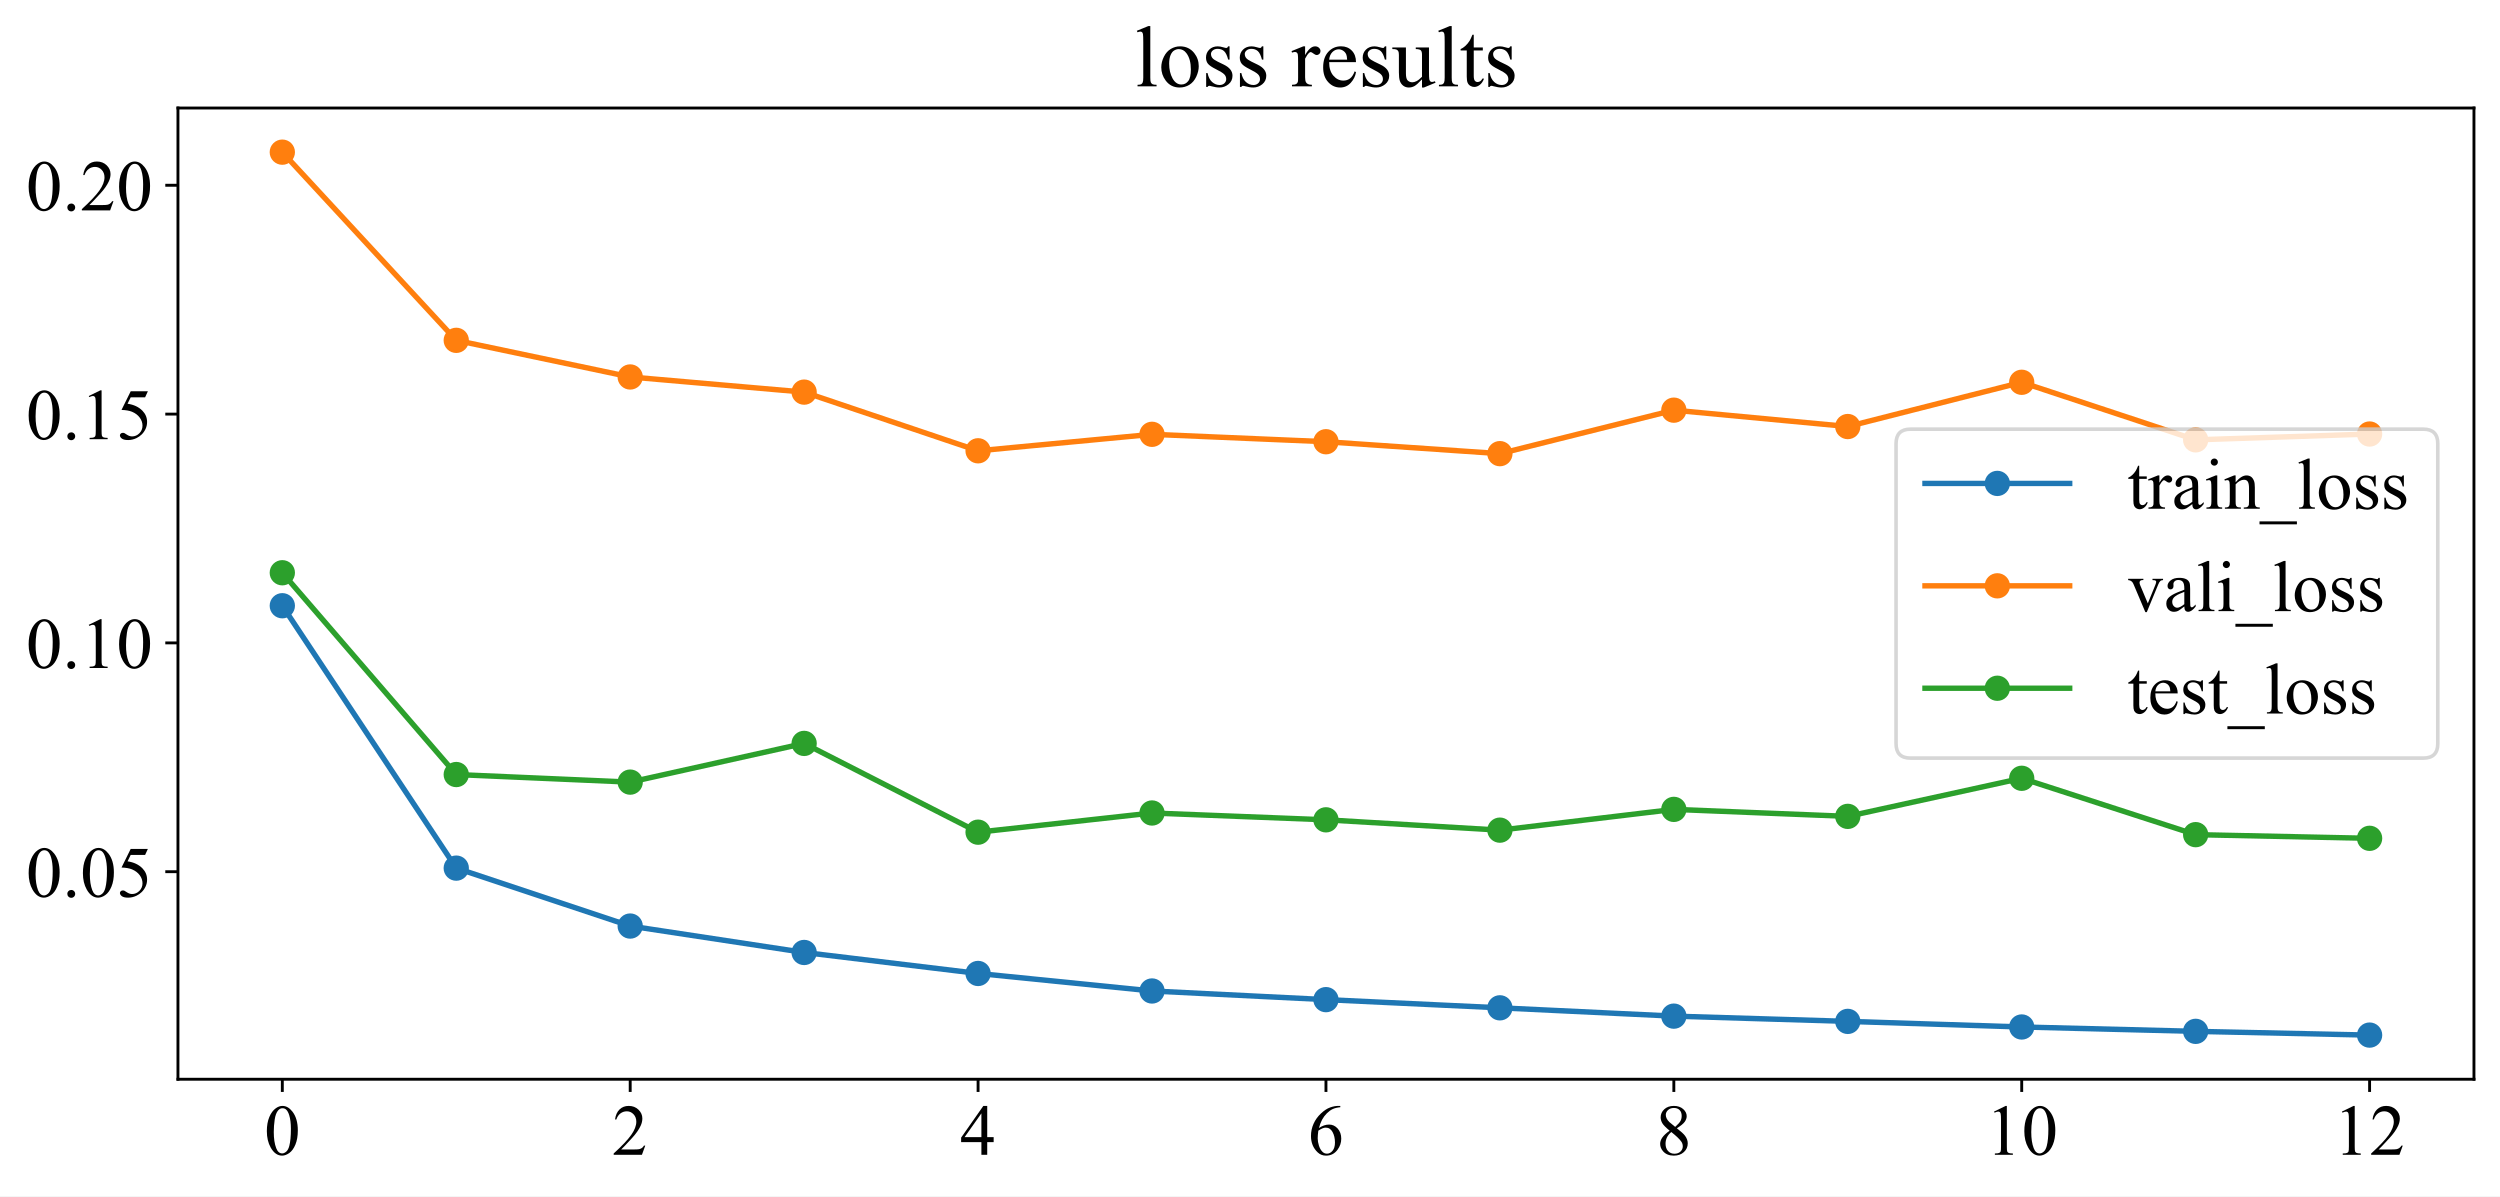
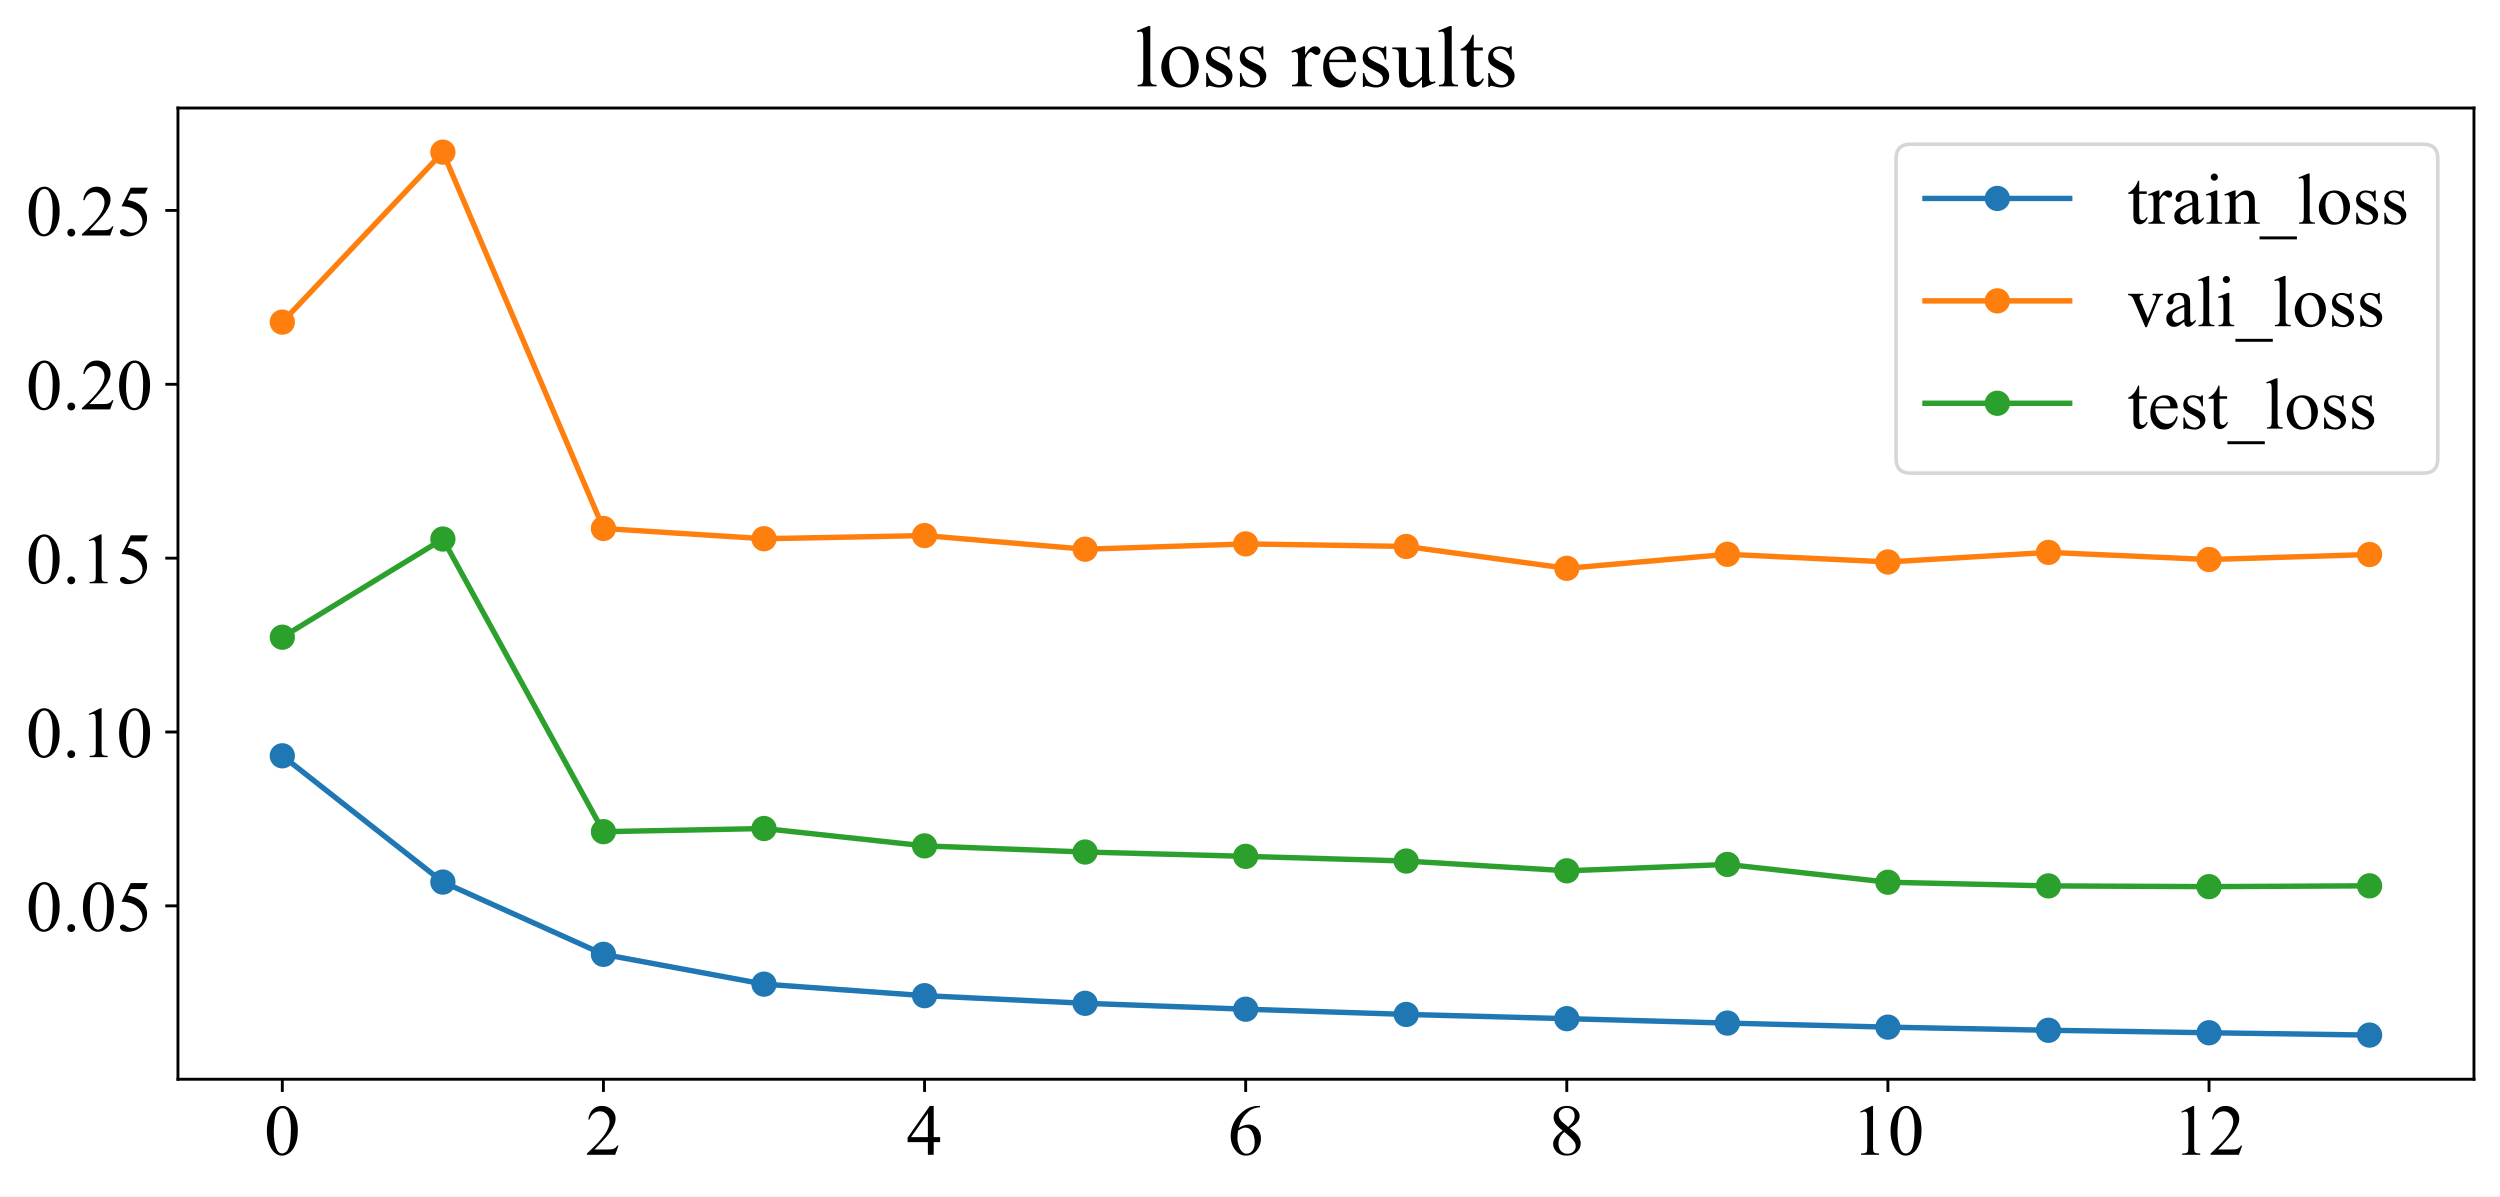
<svg xmlns="http://www.w3.org/2000/svg" xmlns:xlink="http://www.w3.org/1999/xlink" width="691.19pt" height="330.751pt" viewBox="0 0 691.19 330.751" version="1.1">
  <defs>
    <style type="text/css">*{stroke-linejoin: round; stroke-linecap: butt}</style>
  </defs>
  <g id="figure_1">
    <g id="patch_1">
      <path d="M 0 330.751  L 691.19 330.751  L 691.19 0  L 0 0  z " style="fill: #ffffff" />
    </g>
    <g id="axes_1">
      <g id="patch_2">
        <path d="M 49.2 298.385  L 683.99 298.385  L 683.99 29.865  L 49.2 29.865  z " style="fill: #ffffff" />
      </g>
      <g id="matplotlib.axis_1">
        <g id="xtick_1">
          <g id="line2d_1">
            <defs>
-               <path id="m5661890c63" d="M 0 0  L 0 3.5  " style="stroke: #000000; stroke-width: 0.8" />
+               <path id="m2f0168c749" d="M 0 0  L 0 3.5  " style="stroke: #000000; stroke-width: 0.8" />
            </defs>
            <g>
-               <use xlink:href="#m5661890c63" x="78.054" y="298.385" style="stroke: #000000; stroke-width: 0.8" />
+               <use xlink:href="#m2f0168c749" x="78.054" y="298.385" style="stroke: #000000; stroke-width: 0.8" />
            </g>
          </g>
          <g id="text_1">
            <g transform="translate(73.05409 319.2725) scale(0.2 -0.2)">
              <defs>
                <path id="TimesNewRomanPSMT-30" d="M 231 2094  Q 231 2819 450 3342  Q 669 3866 1031 4122  Q 1313 4325 1613 4325  Q 2100 4325 2488 3828  Q 2972 3213 2972 2159  Q 2972 1422 2759 906  Q 2547 391 2217 158  Q 1888 -75 1581 -75  Q 975 -75 572 641  Q 231 1244 231 2094  z M 844 2016  Q 844 1141 1059 588  Q 1238 122 1591 122  Q 1759 122 1940 273  Q 2122 425 2216 781  Q 2359 1319 2359 2297  Q 2359 3022 2209 3506  Q 2097 3866 1919 4016  Q 1791 4119 1609 4119  Q 1397 4119 1231 3928  Q 1006 3669 925 3112  Q 844 2556 844 2016  z " transform="scale(0.015625)" />
              </defs>
              <use xlink:href="#TimesNewRomanPSMT-30" />
            </g>
          </g>
        </g>
        <g id="xtick_2">
          <g id="line2d_2">
            <g>
-               <use xlink:href="#m5661890c63" x="174.234" y="298.385" style="stroke: #000000; stroke-width: 0.8" />
+               <use xlink:href="#m2f0168c749" x="166.836" y="298.385" style="stroke: #000000; stroke-width: 0.8" />
            </g>
          </g>
          <g id="text_2">
-             <g transform="translate(169.2344 319.2725) scale(0.2 -0.2)">
+             <g transform="translate(161.8359 319.2725) scale(0.2 -0.2)">
              <defs>
                <path id="TimesNewRomanPSMT-32" d="M 2934 816  L 2638 0  L 138 0  L 138 116  Q 1241 1122 1691 1759  Q 2141 2397 2141 2925  Q 2141 3328 1894 3587  Q 1647 3847 1303 3847  Q 991 3847 742 3664  Q 494 3481 375 3128  L 259 3128  Q 338 3706 661 4015  Q 984 4325 1469 4325  Q 1984 4325 2329 3994  Q 2675 3663 2675 3213  Q 2675 2891 2525 2569  Q 2294 2063 1775 1497  Q 997 647 803 472  L 1909 472  Q 2247 472 2383 497  Q 2519 522 2628 598  Q 2738 675 2819 816  L 2934 816  z " transform="scale(0.015625)" />
              </defs>
              <use xlink:href="#TimesNewRomanPSMT-32" />
            </g>
          </g>
        </g>
        <g id="xtick_3">
          <g id="line2d_3">
            <g>
-               <use xlink:href="#m5661890c63" x="270.415" y="298.385" style="stroke: #000000; stroke-width: 0.8" />
+               <use xlink:href="#m2f0168c749" x="255.618" y="298.385" style="stroke: #000000; stroke-width: 0.8" />
            </g>
          </g>
          <g id="text_3">
-             <g transform="translate(265.4147 319.2725) scale(0.2 -0.2)">
+             <g transform="translate(250.6177 319.2725) scale(0.2 -0.2)">
              <defs>
                <path id="TimesNewRomanPSMT-34" d="M 2978 1563  L 2978 1119  L 2409 1119  L 2409 0  L 1894 0  L 1894 1119  L 100 1119  L 100 1519  L 2066 4325  L 2409 4325  L 2409 1563  L 2978 1563  z M 1894 1563  L 1894 3666  L 406 1563  L 1894 1563  z " transform="scale(0.015625)" />
              </defs>
              <use xlink:href="#TimesNewRomanPSMT-34" />
            </g>
          </g>
        </g>
        <g id="xtick_4">
          <g id="line2d_4">
            <g>
-               <use xlink:href="#m5661890c63" x="366.595" y="298.385" style="stroke: #000000; stroke-width: 0.8" />
+               <use xlink:href="#m2f0168c749" x="344.4" y="298.385" style="stroke: #000000; stroke-width: 0.8" />
            </g>
          </g>
          <g id="text_4">
-             <g transform="translate(361.595 319.2725) scale(0.2 -0.2)">
+             <g transform="translate(339.3995 319.2725) scale(0.2 -0.2)">
              <defs>
                <path id="TimesNewRomanPSMT-36" d="M 2869 4325  L 2869 4209  Q 2456 4169 2195 4045  Q 1934 3922 1679 3669  Q 1425 3416 1258 3105  Q 1091 2794 978 2366  Q 1428 2675 1881 2675  Q 2316 2675 2634 2325  Q 2953 1975 2953 1425  Q 2953 894 2631 456  Q 2244 -75 1606 -75  Q 1172 -75 869 213  Q 275 772 275 1663  Q 275 2231 503 2743  Q 731 3256 1154 3653  Q 1578 4050 1965 4187  Q 2353 4325 2688 4325  L 2869 4325  z M 925 2138  Q 869 1716 869 1456  Q 869 1156 980 804  Q 1091 453 1309 247  Q 1469 100 1697 100  Q 1969 100 2183 356  Q 2397 613 2397 1088  Q 2397 1622 2184 2012  Q 1972 2403 1581 2403  Q 1463 2403 1327 2353  Q 1191 2303 925 2138  z " transform="scale(0.015625)" />
              </defs>
              <use xlink:href="#TimesNewRomanPSMT-36" />
            </g>
          </g>
        </g>
        <g id="xtick_5">
          <g id="line2d_5">
            <g>
-               <use xlink:href="#m5661890c63" x="462.775" y="298.385" style="stroke: #000000; stroke-width: 0.8" />
+               <use xlink:href="#m2f0168c749" x="433.181" y="298.385" style="stroke: #000000; stroke-width: 0.8" />
            </g>
          </g>
          <g id="text_5">
-             <g transform="translate(457.7753 319.2725) scale(0.2 -0.2)">
+             <g transform="translate(428.1814 319.2725) scale(0.2 -0.2)">
              <defs>
                <path id="TimesNewRomanPSMT-38" d="M 1228 2134  Q 725 2547 579 2797  Q 434 3047 434 3316  Q 434 3728 753 4026  Q 1072 4325 1600 4325  Q 2113 4325 2425 4047  Q 2738 3769 2738 3413  Q 2738 3175 2569 2928  Q 2400 2681 1866 2347  Q 2416 1922 2594 1678  Q 2831 1359 2831 1006  Q 2831 559 2490 242  Q 2150 -75 1597 -75  Q 994 -75 656 303  Q 388 606 388 966  Q 388 1247 577 1523  Q 766 1800 1228 2134  z M 1719 2469  Q 2094 2806 2194 3001  Q 2294 3197 2294 3444  Q 2294 3772 2109 3958  Q 1925 4144 1606 4144  Q 1288 4144 1088 3959  Q 888 3775 888 3528  Q 888 3366 970 3203  Q 1053 3041 1206 2894  L 1719 2469  z M 1375 2016  Q 1116 1797 991 1539  Q 866 1281 866 981  Q 866 578 1086 336  Q 1306 94 1647 94  Q 1984 94 2187 284  Q 2391 475 2391 747  Q 2391 972 2272 1150  Q 2050 1481 1375 2016  z " transform="scale(0.015625)" />
              </defs>
              <use xlink:href="#TimesNewRomanPSMT-38" />
            </g>
          </g>
        </g>
        <g id="xtick_6">
          <g id="line2d_6">
            <g>
-               <use xlink:href="#m5661890c63" x="558.956" y="298.385" style="stroke: #000000; stroke-width: 0.8" />
+               <use xlink:href="#m2f0168c749" x="521.963" y="298.385" style="stroke: #000000; stroke-width: 0.8" />
            </g>
          </g>
          <g id="text_6">
-             <g transform="translate(548.9556 319.2725) scale(0.2 -0.2)">
+             <g transform="translate(511.9632 319.2725) scale(0.2 -0.2)">
              <defs>
                <path id="TimesNewRomanPSMT-31" d="M 750 3822  L 1781 4325  L 1884 4325  L 1884 747  Q 1884 391 1914 303  Q 1944 216 2037 169  Q 2131 122 2419 116  L 2419 0  L 825 0  L 825 116  Q 1125 122 1212 167  Q 1300 213 1334 289  Q 1369 366 1369 747  L 1369 3034  Q 1369 3497 1338 3628  Q 1316 3728 1258 3775  Q 1200 3822 1119 3822  Q 1003 3822 797 3725  L 750 3822  z " transform="scale(0.015625)" />
              </defs>
              <use xlink:href="#TimesNewRomanPSMT-31" />
              <use xlink:href="#TimesNewRomanPSMT-30" x="50" />
            </g>
          </g>
        </g>
        <g id="xtick_7">
          <g id="line2d_7">
            <g>
-               <use xlink:href="#m5661890c63" x="655.136" y="298.385" style="stroke: #000000; stroke-width: 0.8" />
+               <use xlink:href="#m2f0168c749" x="610.745" y="298.385" style="stroke: #000000; stroke-width: 0.8" />
            </g>
          </g>
          <g id="text_7">
-             <g transform="translate(645.1359 319.2725) scale(0.2 -0.2)">
+             <g transform="translate(600.745 319.2725) scale(0.2 -0.2)">
              <use xlink:href="#TimesNewRomanPSMT-31" />
              <use xlink:href="#TimesNewRomanPSMT-32" x="50" />
            </g>
          </g>
        </g>
      </g>
      <g id="matplotlib.axis_2">
        <g id="ytick_1">
          <g id="line2d_8">
            <defs>
-               <path id="m72b79ffed3" d="M 0 0  L -3.5 0  " style="stroke: #000000; stroke-width: 0.8" />
+               <path id="m3a61751414" d="M 0 0  L -3.5 0  " style="stroke: #000000; stroke-width: 0.8" />
            </defs>
            <g>
-               <use xlink:href="#m72b79ffed3" x="49.2" y="241.002" style="stroke: #000000; stroke-width: 0.8" />
+               <use xlink:href="#m3a61751414" x="49.2" y="250.448" style="stroke: #000000; stroke-width: 0.8" />
            </g>
          </g>
          <g id="text_8">
-             <g transform="translate(7.2 247.9461) scale(0.2 -0.2)">
+             <g transform="translate(7.2 257.3919) scale(0.2 -0.2)">
              <defs>
                <path id="TimesNewRomanPSMT-2e" d="M 800 606  Q 947 606 1047 504  Q 1147 403 1147 259  Q 1147 116 1045 14  Q 944 -88 800 -88  Q 656 -88 554 14  Q 453 116 453 259  Q 453 406 554 506  Q 656 606 800 606  z " transform="scale(0.015625)" />
                <path id="TimesNewRomanPSMT-35" d="M 2778 4238  L 2534 3706  L 1259 3706  L 981 3138  Q 1809 3016 2294 2522  Q 2709 2097 2709 1522  Q 2709 1188 2573 903  Q 2438 619 2231 419  Q 2025 219 1772 97  Q 1413 -75 1034 -75  Q 653 -75 479 54  Q 306 184 306 341  Q 306 428 378 495  Q 450 563 559 563  Q 641 563 702 538  Q 763 513 909 409  Q 1144 247 1384 247  Q 1750 247 2026 523  Q 2303 800 2303 1197  Q 2303 1581 2056 1914  Q 1809 2247 1375 2428  Q 1034 2569 447 2591  L 1259 4238  L 2778 4238  z " transform="scale(0.015625)" />
              </defs>
              <use xlink:href="#TimesNewRomanPSMT-30" />
              <use xlink:href="#TimesNewRomanPSMT-2e" x="50" />
              <use xlink:href="#TimesNewRomanPSMT-30" x="75" />
              <use xlink:href="#TimesNewRomanPSMT-35" x="125" />
            </g>
          </g>
        </g>
        <g id="ytick_2">
          <g id="line2d_9">
            <g>
-               <use xlink:href="#m72b79ffed3" x="49.2" y="177.743" style="stroke: #000000; stroke-width: 0.8" />
+               <use xlink:href="#m3a61751414" x="49.2" y="202.382" style="stroke: #000000; stroke-width: 0.8" />
            </g>
          </g>
          <g id="text_9">
-             <g transform="translate(7.2 184.6871) scale(0.2 -0.2)">
+             <g transform="translate(7.2 209.3253) scale(0.2 -0.2)">
              <use xlink:href="#TimesNewRomanPSMT-30" />
              <use xlink:href="#TimesNewRomanPSMT-2e" x="50" />
              <use xlink:href="#TimesNewRomanPSMT-31" x="75" />
              <use xlink:href="#TimesNewRomanPSMT-30" x="125" />
            </g>
          </g>
        </g>
        <g id="ytick_3">
          <g id="line2d_10">
            <g>
-               <use xlink:href="#m72b79ffed3" x="49.2" y="114.484" style="stroke: #000000; stroke-width: 0.8" />
+               <use xlink:href="#m3a61751414" x="49.2" y="154.315" style="stroke: #000000; stroke-width: 0.8" />
            </g>
          </g>
          <g id="text_10">
-             <g transform="translate(7.2 121.4281) scale(0.2 -0.2)">
+             <g transform="translate(7.2 161.2588) scale(0.2 -0.2)">
              <use xlink:href="#TimesNewRomanPSMT-30" />
              <use xlink:href="#TimesNewRomanPSMT-2e" x="50" />
              <use xlink:href="#TimesNewRomanPSMT-31" x="75" />
              <use xlink:href="#TimesNewRomanPSMT-35" x="125" />
            </g>
          </g>
        </g>
        <g id="ytick_4">
          <g id="line2d_11">
            <g>
-               <use xlink:href="#m72b79ffed3" x="49.2" y="51.225" style="stroke: #000000; stroke-width: 0.8" />
+               <use xlink:href="#m3a61751414" x="49.2" y="106.249" style="stroke: #000000; stroke-width: 0.8" />
            </g>
          </g>
          <g id="text_11">
-             <g transform="translate(7.2 58.16909) scale(0.2 -0.2)">
+             <g transform="translate(7.2 113.1923) scale(0.2 -0.2)">
              <use xlink:href="#TimesNewRomanPSMT-30" />
              <use xlink:href="#TimesNewRomanPSMT-2e" x="50" />
              <use xlink:href="#TimesNewRomanPSMT-32" x="75" />
              <use xlink:href="#TimesNewRomanPSMT-30" x="125" />
            </g>
          </g>
        </g>
-       </g>
-       <g id="line2d_12">
-         <path d="M 78.054 167.473  L 126.144 240.016  L 174.234 256.032  L 222.325 263.334  L 270.415 269.139  L 318.505 273.984  L 366.595 276.377  L 414.685 278.641  L 462.775 280.939  L 510.865 282.39  L 558.956 283.937  L 607.046 285.144  L 655.136 286.18  " clip-path="url(#p1dec65f7ec)" style="fill: none; stroke: #1f77b4; stroke-width: 1.5; stroke-linecap: square" />
+         <g id="ytick_5">
+           <g id="line2d_12">
+             <g>
+               <use xlink:href="#m3a61751414" x="49.2" y="58.182" style="stroke: #000000; stroke-width: 0.8" />
+             </g>
+           </g>
+           <g id="text_12">
+             <g transform="translate(7.2 65.12583) scale(0.2 -0.2)">
+               <use xlink:href="#TimesNewRomanPSMT-30" />
+               <use xlink:href="#TimesNewRomanPSMT-2e" x="50" />
+               <use xlink:href="#TimesNewRomanPSMT-32" x="75" />
+               <use xlink:href="#TimesNewRomanPSMT-35" x="125" />
+             </g>
+           </g>
+         </g>
+       </g>
+       <g id="line2d_13">
+         <path d="M 78.054 208.96  L 122.445 243.873  L 166.836 263.853  L 211.227 272.094  L 255.618 275.279  L 300.009 277.393  L 344.4 279.021  L 388.79 280.466  L 433.181 281.638  L 477.572 282.86  L 521.963 283.978  L 566.354 284.845  L 610.745 285.53  L 655.136 286.18  " clip-path="url(#p34a56ef155)" style="fill: none; stroke: #1f77b4; stroke-width: 1.5; stroke-linecap: square" />
        <defs>
-           <path id="m77febd8e3b" d="M 0 3  C 0.796 3 1.559 2.684 2.121 2.121  C 2.684 1.559 3 0.796 3 0  C 3 -0.796 2.684 -1.559 2.121 -2.121  C 1.559 -2.684 0.796 -3 0 -3  C -0.796 -3 -1.559 -2.684 -2.121 -2.121  C -2.684 -1.559 -3 -0.796 -3 0  C -3 0.796 -2.684 1.559 -2.121 2.121  C -1.559 2.684 -0.796 3 0 3  z " style="stroke: #1f77b4" />
+           <path id="m29bc550f3f" d="M 0 3  C 0.796 3 1.559 2.684 2.121 2.121  C 2.684 1.559 3 0.796 3 0  C 3 -0.796 2.684 -1.559 2.121 -2.121  C 1.559 -2.684 0.796 -3 0 -3  C -0.796 -3 -1.559 -2.684 -2.121 -2.121  C -2.684 -1.559 -3 -0.796 -3 0  C -3 0.796 -2.684 1.559 -2.121 2.121  C -1.559 2.684 -0.796 3 0 3  z " style="stroke: #1f77b4" />
        </defs>
-         <g clip-path="url(#p1dec65f7ec)">
-           <use xlink:href="#m77febd8e3b" x="78.054" y="167.473" style="fill: #1f77b4; stroke: #1f77b4" />
-           <use xlink:href="#m77febd8e3b" x="126.144" y="240.016" style="fill: #1f77b4; stroke: #1f77b4" />
-           <use xlink:href="#m77febd8e3b" x="174.234" y="256.032" style="fill: #1f77b4; stroke: #1f77b4" />
-           <use xlink:href="#m77febd8e3b" x="222.325" y="263.334" style="fill: #1f77b4; stroke: #1f77b4" />
-           <use xlink:href="#m77febd8e3b" x="270.415" y="269.139" style="fill: #1f77b4; stroke: #1f77b4" />
-           <use xlink:href="#m77febd8e3b" x="318.505" y="273.984" style="fill: #1f77b4; stroke: #1f77b4" />
-           <use xlink:href="#m77febd8e3b" x="366.595" y="276.377" style="fill: #1f77b4; stroke: #1f77b4" />
-           <use xlink:href="#m77febd8e3b" x="414.685" y="278.641" style="fill: #1f77b4; stroke: #1f77b4" />
-           <use xlink:href="#m77febd8e3b" x="462.775" y="280.939" style="fill: #1f77b4; stroke: #1f77b4" />
-           <use xlink:href="#m77febd8e3b" x="510.865" y="282.39" style="fill: #1f77b4; stroke: #1f77b4" />
-           <use xlink:href="#m77febd8e3b" x="558.956" y="283.937" style="fill: #1f77b4; stroke: #1f77b4" />
-           <use xlink:href="#m77febd8e3b" x="607.046" y="285.144" style="fill: #1f77b4; stroke: #1f77b4" />
-           <use xlink:href="#m77febd8e3b" x="655.136" y="286.18" style="fill: #1f77b4; stroke: #1f77b4" />
-         </g>
-       </g>
-       <g id="line2d_13">
-         <path d="M 78.054 42.07  L 126.144 94.096  L 174.234 104.223  L 222.325 108.412  L 270.415 124.635  L 318.505 120.078  L 366.595 122.129  L 414.685 125.424  L 462.775 113.403  L 510.865 117.928  L 558.956 105.693  L 607.046 121.609  L 655.136 119.996  " clip-path="url(#p1dec65f7ec)" style="fill: none; stroke: #ff7f0e; stroke-width: 1.5; stroke-linecap: square" />
+         <g clip-path="url(#p34a56ef155)">
+           <use xlink:href="#m29bc550f3f" x="78.054" y="208.96" style="fill: #1f77b4; stroke: #1f77b4" />
+           <use xlink:href="#m29bc550f3f" x="122.445" y="243.873" style="fill: #1f77b4; stroke: #1f77b4" />
+           <use xlink:href="#m29bc550f3f" x="166.836" y="263.853" style="fill: #1f77b4; stroke: #1f77b4" />
+           <use xlink:href="#m29bc550f3f" x="211.227" y="272.094" style="fill: #1f77b4; stroke: #1f77b4" />
+           <use xlink:href="#m29bc550f3f" x="255.618" y="275.279" style="fill: #1f77b4; stroke: #1f77b4" />
+           <use xlink:href="#m29bc550f3f" x="300.009" y="277.393" style="fill: #1f77b4; stroke: #1f77b4" />
+           <use xlink:href="#m29bc550f3f" x="344.4" y="279.021" style="fill: #1f77b4; stroke: #1f77b4" />
+           <use xlink:href="#m29bc550f3f" x="388.79" y="280.466" style="fill: #1f77b4; stroke: #1f77b4" />
+           <use xlink:href="#m29bc550f3f" x="433.181" y="281.638" style="fill: #1f77b4; stroke: #1f77b4" />
+           <use xlink:href="#m29bc550f3f" x="477.572" y="282.86" style="fill: #1f77b4; stroke: #1f77b4" />
+           <use xlink:href="#m29bc550f3f" x="521.963" y="283.978" style="fill: #1f77b4; stroke: #1f77b4" />
+           <use xlink:href="#m29bc550f3f" x="566.354" y="284.845" style="fill: #1f77b4; stroke: #1f77b4" />
+           <use xlink:href="#m29bc550f3f" x="610.745" y="285.53" style="fill: #1f77b4; stroke: #1f77b4" />
+           <use xlink:href="#m29bc550f3f" x="655.136" y="286.18" style="fill: #1f77b4; stroke: #1f77b4" />
+         </g>
+       </g>
+       <g id="line2d_14">
+         <path d="M 78.054 89.06  L 122.445 42.07  L 166.836 146.109  L 211.227 148.946  L 255.618 148.068  L 300.009 151.848  L 344.4 150.376  L 388.79 151.083  L 433.181 157.127  L 477.572 153.253  L 521.963 155.367  L 566.354 152.721  L 610.745 154.694  L 655.136 153.31  " clip-path="url(#p34a56ef155)" style="fill: none; stroke: #ff7f0e; stroke-width: 1.5; stroke-linecap: square" />
        <defs>
-           <path id="mdbfd391296" d="M 0 3  C 0.796 3 1.559 2.684 2.121 2.121  C 2.684 1.559 3 0.796 3 0  C 3 -0.796 2.684 -1.559 2.121 -2.121  C 1.559 -2.684 0.796 -3 0 -3  C -0.796 -3 -1.559 -2.684 -2.121 -2.121  C -2.684 -1.559 -3 -0.796 -3 0  C -3 0.796 -2.684 1.559 -2.121 2.121  C -1.559 2.684 -0.796 3 0 3  z " style="stroke: #ff7f0e" />
+           <path id="m6d8ddf10b2" d="M 0 3  C 0.796 3 1.559 2.684 2.121 2.121  C 2.684 1.559 3 0.796 3 0  C 3 -0.796 2.684 -1.559 2.121 -2.121  C 1.559 -2.684 0.796 -3 0 -3  C -0.796 -3 -1.559 -2.684 -2.121 -2.121  C -2.684 -1.559 -3 -0.796 -3 0  C -3 0.796 -2.684 1.559 -2.121 2.121  C -1.559 2.684 -0.796 3 0 3  z " style="stroke: #ff7f0e" />
        </defs>
-         <g clip-path="url(#p1dec65f7ec)">
-           <use xlink:href="#mdbfd391296" x="78.054" y="42.07" style="fill: #ff7f0e; stroke: #ff7f0e" />
-           <use xlink:href="#mdbfd391296" x="126.144" y="94.096" style="fill: #ff7f0e; stroke: #ff7f0e" />
-           <use xlink:href="#mdbfd391296" x="174.234" y="104.223" style="fill: #ff7f0e; stroke: #ff7f0e" />
-           <use xlink:href="#mdbfd391296" x="222.325" y="108.412" style="fill: #ff7f0e; stroke: #ff7f0e" />
-           <use xlink:href="#mdbfd391296" x="270.415" y="124.635" style="fill: #ff7f0e; stroke: #ff7f0e" />
-           <use xlink:href="#mdbfd391296" x="318.505" y="120.078" style="fill: #ff7f0e; stroke: #ff7f0e" />
-           <use xlink:href="#mdbfd391296" x="366.595" y="122.129" style="fill: #ff7f0e; stroke: #ff7f0e" />
-           <use xlink:href="#mdbfd391296" x="414.685" y="125.424" style="fill: #ff7f0e; stroke: #ff7f0e" />
-           <use xlink:href="#mdbfd391296" x="462.775" y="113.403" style="fill: #ff7f0e; stroke: #ff7f0e" />
-           <use xlink:href="#mdbfd391296" x="510.865" y="117.928" style="fill: #ff7f0e; stroke: #ff7f0e" />
-           <use xlink:href="#mdbfd391296" x="558.956" y="105.693" style="fill: #ff7f0e; stroke: #ff7f0e" />
-           <use xlink:href="#mdbfd391296" x="607.046" y="121.609" style="fill: #ff7f0e; stroke: #ff7f0e" />
-           <use xlink:href="#mdbfd391296" x="655.136" y="119.996" style="fill: #ff7f0e; stroke: #ff7f0e" />
-         </g>
-       </g>
-       <g id="line2d_14">
-         <path d="M 78.054 158.352  L 126.144 214.14  L 174.234 216.238  L 222.325 205.534  L 270.415 230.079  L 318.505 224.774  L 366.595 226.662  L 414.685 229.517  L 462.775 223.775  L 510.865 225.707  L 558.956 215.178  L 607.046 230.761  L 655.136 231.775  " clip-path="url(#p1dec65f7ec)" style="fill: none; stroke: #2ca02c; stroke-width: 1.5; stroke-linecap: square" />
+         <g clip-path="url(#p34a56ef155)">
+           <use xlink:href="#m6d8ddf10b2" x="78.054" y="89.06" style="fill: #ff7f0e; stroke: #ff7f0e" />
+           <use xlink:href="#m6d8ddf10b2" x="122.445" y="42.07" style="fill: #ff7f0e; stroke: #ff7f0e" />
+           <use xlink:href="#m6d8ddf10b2" x="166.836" y="146.109" style="fill: #ff7f0e; stroke: #ff7f0e" />
+           <use xlink:href="#m6d8ddf10b2" x="211.227" y="148.946" style="fill: #ff7f0e; stroke: #ff7f0e" />
+           <use xlink:href="#m6d8ddf10b2" x="255.618" y="148.068" style="fill: #ff7f0e; stroke: #ff7f0e" />
+           <use xlink:href="#m6d8ddf10b2" x="300.009" y="151.848" style="fill: #ff7f0e; stroke: #ff7f0e" />
+           <use xlink:href="#m6d8ddf10b2" x="344.4" y="150.376" style="fill: #ff7f0e; stroke: #ff7f0e" />
+           <use xlink:href="#m6d8ddf10b2" x="388.79" y="151.083" style="fill: #ff7f0e; stroke: #ff7f0e" />
+           <use xlink:href="#m6d8ddf10b2" x="433.181" y="157.127" style="fill: #ff7f0e; stroke: #ff7f0e" />
+           <use xlink:href="#m6d8ddf10b2" x="477.572" y="153.253" style="fill: #ff7f0e; stroke: #ff7f0e" />
+           <use xlink:href="#m6d8ddf10b2" x="521.963" y="155.367" style="fill: #ff7f0e; stroke: #ff7f0e" />
+           <use xlink:href="#m6d8ddf10b2" x="566.354" y="152.721" style="fill: #ff7f0e; stroke: #ff7f0e" />
+           <use xlink:href="#m6d8ddf10b2" x="610.745" y="154.694" style="fill: #ff7f0e; stroke: #ff7f0e" />
+           <use xlink:href="#m6d8ddf10b2" x="655.136" y="153.31" style="fill: #ff7f0e; stroke: #ff7f0e" />
+         </g>
+       </g>
+       <g id="line2d_15">
+         <path d="M 78.054 176.173  L 122.445 149.03  L 166.836 229.939  L 211.227 229.066  L 255.618 233.869  L 300.009 235.563  L 344.4 236.76  L 388.79 238.058  L 433.181 240.759  L 477.572 238.992  L 521.963 243.916  L 566.354 244.931  L 610.745 245.134  L 655.136 244.911  " clip-path="url(#p34a56ef155)" style="fill: none; stroke: #2ca02c; stroke-width: 1.5; stroke-linecap: square" />
        <defs>
-           <path id="med9128603a" d="M 0 3  C 0.796 3 1.559 2.684 2.121 2.121  C 2.684 1.559 3 0.796 3 0  C 3 -0.796 2.684 -1.559 2.121 -2.121  C 1.559 -2.684 0.796 -3 0 -3  C -0.796 -3 -1.559 -2.684 -2.121 -2.121  C -2.684 -1.559 -3 -0.796 -3 0  C -3 0.796 -2.684 1.559 -2.121 2.121  C -1.559 2.684 -0.796 3 0 3  z " style="stroke: #2ca02c" />
+           <path id="m7244fdf1b8" d="M 0 3  C 0.796 3 1.559 2.684 2.121 2.121  C 2.684 1.559 3 0.796 3 0  C 3 -0.796 2.684 -1.559 2.121 -2.121  C 1.559 -2.684 0.796 -3 0 -3  C -0.796 -3 -1.559 -2.684 -2.121 -2.121  C -2.684 -1.559 -3 -0.796 -3 0  C -3 0.796 -2.684 1.559 -2.121 2.121  C -1.559 2.684 -0.796 3 0 3  z " style="stroke: #2ca02c" />
        </defs>
-         <g clip-path="url(#p1dec65f7ec)">
-           <use xlink:href="#med9128603a" x="78.054" y="158.352" style="fill: #2ca02c; stroke: #2ca02c" />
-           <use xlink:href="#med9128603a" x="126.144" y="214.14" style="fill: #2ca02c; stroke: #2ca02c" />
-           <use xlink:href="#med9128603a" x="174.234" y="216.238" style="fill: #2ca02c; stroke: #2ca02c" />
-           <use xlink:href="#med9128603a" x="222.325" y="205.534" style="fill: #2ca02c; stroke: #2ca02c" />
-           <use xlink:href="#med9128603a" x="270.415" y="230.079" style="fill: #2ca02c; stroke: #2ca02c" />
-           <use xlink:href="#med9128603a" x="318.505" y="224.774" style="fill: #2ca02c; stroke: #2ca02c" />
-           <use xlink:href="#med9128603a" x="366.595" y="226.662" style="fill: #2ca02c; stroke: #2ca02c" />
-           <use xlink:href="#med9128603a" x="414.685" y="229.517" style="fill: #2ca02c; stroke: #2ca02c" />
-           <use xlink:href="#med9128603a" x="462.775" y="223.775" style="fill: #2ca02c; stroke: #2ca02c" />
-           <use xlink:href="#med9128603a" x="510.865" y="225.707" style="fill: #2ca02c; stroke: #2ca02c" />
-           <use xlink:href="#med9128603a" x="558.956" y="215.178" style="fill: #2ca02c; stroke: #2ca02c" />
-           <use xlink:href="#med9128603a" x="607.046" y="230.761" style="fill: #2ca02c; stroke: #2ca02c" />
-           <use xlink:href="#med9128603a" x="655.136" y="231.775" style="fill: #2ca02c; stroke: #2ca02c" />
+         <g clip-path="url(#p34a56ef155)">
+           <use xlink:href="#m7244fdf1b8" x="78.054" y="176.173" style="fill: #2ca02c; stroke: #2ca02c" />
+           <use xlink:href="#m7244fdf1b8" x="122.445" y="149.03" style="fill: #2ca02c; stroke: #2ca02c" />
+           <use xlink:href="#m7244fdf1b8" x="166.836" y="229.939" style="fill: #2ca02c; stroke: #2ca02c" />
+           <use xlink:href="#m7244fdf1b8" x="211.227" y="229.066" style="fill: #2ca02c; stroke: #2ca02c" />
+           <use xlink:href="#m7244fdf1b8" x="255.618" y="233.869" style="fill: #2ca02c; stroke: #2ca02c" />
+           <use xlink:href="#m7244fdf1b8" x="300.009" y="235.563" style="fill: #2ca02c; stroke: #2ca02c" />
+           <use xlink:href="#m7244fdf1b8" x="344.4" y="236.76" style="fill: #2ca02c; stroke: #2ca02c" />
+           <use xlink:href="#m7244fdf1b8" x="388.79" y="238.058" style="fill: #2ca02c; stroke: #2ca02c" />
+           <use xlink:href="#m7244fdf1b8" x="433.181" y="240.759" style="fill: #2ca02c; stroke: #2ca02c" />
+           <use xlink:href="#m7244fdf1b8" x="477.572" y="238.992" style="fill: #2ca02c; stroke: #2ca02c" />
+           <use xlink:href="#m7244fdf1b8" x="521.963" y="243.916" style="fill: #2ca02c; stroke: #2ca02c" />
+           <use xlink:href="#m7244fdf1b8" x="566.354" y="244.931" style="fill: #2ca02c; stroke: #2ca02c" />
+           <use xlink:href="#m7244fdf1b8" x="610.745" y="245.134" style="fill: #2ca02c; stroke: #2ca02c" />
+           <use xlink:href="#m7244fdf1b8" x="655.136" y="244.911" style="fill: #2ca02c; stroke: #2ca02c" />
        </g>
      </g>
      <g id="patch_3">
        <path d="M 49.2 298.385  L 49.2 29.865  " style="fill: none; stroke: #000000; stroke-width: 0.8; stroke-linejoin: miter; stroke-linecap: square" />
      </g>
      <g id="patch_4">
        <path d="M 683.99 298.385  L 683.99 29.865  " style="fill: none; stroke: #000000; stroke-width: 0.8; stroke-linejoin: miter; stroke-linecap: square" />
      </g>
      <g id="patch_5">
        <path d="M 49.2 298.385  L 683.99 298.385  " style="fill: none; stroke: #000000; stroke-width: 0.8; stroke-linejoin: miter; stroke-linecap: square" />
      </g>
      <g id="patch_6">
        <path d="M 49.2 29.865  L 683.99 29.865  " style="fill: none; stroke: #000000; stroke-width: 0.8; stroke-linejoin: miter; stroke-linecap: square" />
      </g>
-       <g id="text_12">
+       <g id="text_13">
        <g transform="translate(313.5888 23.865) scale(0.24 -0.24)">
          <defs>
            <path id="TimesNewRomanPSMT-6c" d="M 1184 4444  L 1184 647  Q 1184 378 1223 290  Q 1263 203 1344 158  Q 1425 113 1647 113  L 1647 0  L 244 0  L 244 113  Q 441 113 512 153  Q 584 194 625 287  Q 666 381 666 647  L 666 3247  Q 666 3731 644 3842  Q 622 3953 573 3993  Q 525 4034 450 4034  Q 369 4034 244 3984  L 191 4094  L 1044 4444  L 1184 4444  z " transform="scale(0.015625)" />
            <path id="TimesNewRomanPSMT-6f" d="M 1600 2947  Q 2250 2947 2644 2453  Q 2978 2031 2978 1484  Q 2978 1100 2793 706  Q 2609 313 2286 112  Q 1963 -88 1566 -88  Q 919 -88 538 428  Q 216 863 216 1403  Q 216 1797 411 2186  Q 606 2575 925 2761  Q 1244 2947 1600 2947  z M 1503 2744  Q 1338 2744 1170 2645  Q 1003 2547 900 2300  Q 797 2053 797 1666  Q 797 1041 1045 587  Q 1294 134 1700 134  Q 2003 134 2200 384  Q 2397 634 2397 1244  Q 2397 2006 2069 2444  Q 1847 2744 1503 2744  z " transform="scale(0.015625)" />
            <path id="TimesNewRomanPSMT-73" d="M 2050 2947  L 2050 1972  L 1947 1972  Q 1828 2431 1642 2597  Q 1456 2763 1169 2763  Q 950 2763 815 2647  Q 681 2531 681 2391  Q 681 2216 781 2091  Q 878 1963 1175 1819  L 1631 1597  Q 2266 1288 2266 781  Q 2266 391 1970 151  Q 1675 -88 1309 -88  Q 1047 -88 709 6  Q 606 38 541 38  Q 469 38 428 -44  L 325 -44  L 325 978  L 428 978  Q 516 541 762 319  Q 1009 97 1316 97  Q 1531 97 1667 223  Q 1803 350 1803 528  Q 1803 744 1651 891  Q 1500 1038 1047 1263  Q 594 1488 453 1669  Q 313 1847 313 2119  Q 313 2472 555 2709  Q 797 2947 1181 2947  Q 1350 2947 1591 2875  Q 1750 2828 1803 2828  Q 1853 2828 1881 2850  Q 1909 2872 1947 2947  L 2050 2947  z " transform="scale(0.015625)" />
            <path id="TimesNewRomanPSMT-20" transform="scale(0.015625)" />
            <path id="TimesNewRomanPSMT-72" d="M 1038 2947  L 1038 2303  Q 1397 2947 1775 2947  Q 1947 2947 2059 2842  Q 2172 2738 2172 2600  Q 2172 2478 2090 2393  Q 2009 2309 1897 2309  Q 1788 2309 1652 2417  Q 1516 2525 1450 2525  Q 1394 2525 1328 2463  Q 1188 2334 1038 2041  L 1038 669  Q 1038 431 1097 309  Q 1138 225 1241 169  Q 1344 113 1538 113  L 1538 0  L 72 0  L 72 113  Q 291 113 397 181  Q 475 231 506 341  Q 522 394 522 644  L 522 1753  Q 522 2253 501 2348  Q 481 2444 426 2487  Q 372 2531 291 2531  Q 194 2531 72 2484  L 41 2597  L 906 2947  L 1038 2947  z " transform="scale(0.015625)" />
            <path id="TimesNewRomanPSMT-65" d="M 681 1784  Q 678 1147 991 784  Q 1303 422 1725 422  Q 2006 422 2214 576  Q 2422 731 2563 1106  L 2659 1044  Q 2594 616 2278 264  Q 1963 -88 1488 -88  Q 972 -88 605 314  Q 238 716 238 1394  Q 238 2128 614 2539  Q 991 2950 1559 2950  Q 2041 2950 2350 2633  Q 2659 2316 2659 1784  L 681 1784  z M 681 1966  L 2006 1966  Q 1991 2241 1941 2353  Q 1863 2528 1708 2628  Q 1553 2728 1384 2728  Q 1125 2728 920 2526  Q 716 2325 681 1966  z " transform="scale(0.015625)" />
            <path id="TimesNewRomanPSMT-75" d="M 2709 2863  L 2709 1128  Q 2709 631 2732 520  Q 2756 409 2807 365  Q 2859 322 2928 322  Q 3025 322 3147 375  L 3191 266  L 2334 -88  L 2194 -88  L 2194 519  Q 1825 119 1631 15  Q 1438 -88 1222 -88  Q 981 -88 804 51  Q 628 191 559 409  Q 491 628 491 1028  L 491 2306  Q 491 2509 447 2587  Q 403 2666 317 2708  Q 231 2750 6 2747  L 6 2863  L 1009 2863  L 1009 947  Q 1009 547 1148 422  Q 1288 297 1484 297  Q 1619 297 1789 381  Q 1959 466 2194 703  L 2194 2325  Q 2194 2569 2105 2655  Q 2016 2741 1734 2747  L 1734 2863  L 2709 2863  z " transform="scale(0.015625)" />
            <path id="TimesNewRomanPSMT-74" d="M 1031 3803  L 1031 2863  L 1700 2863  L 1700 2644  L 1031 2644  L 1031 788  Q 1031 509 1111 412  Q 1191 316 1316 316  Q 1419 316 1516 380  Q 1613 444 1666 569  L 1788 569  Q 1678 263 1478 108  Q 1278 -47 1066 -47  Q 922 -47 784 33  Q 647 113 581 261  Q 516 409 516 719  L 516 2644  L 63 2644  L 63 2747  Q 234 2816 414 2980  Q 594 3144 734 3369  Q 806 3488 934 3803  L 1031 3803  z " transform="scale(0.015625)" />
          </defs>
          <use xlink:href="#TimesNewRomanPSMT-6c" />
          <use xlink:href="#TimesNewRomanPSMT-6f" x="27.783" />
          <use xlink:href="#TimesNewRomanPSMT-73" x="77.783" />
          <use xlink:href="#TimesNewRomanPSMT-73" x="116.699" />
          <use xlink:href="#TimesNewRomanPSMT-20" x="155.615" />
          <use xlink:href="#TimesNewRomanPSMT-72" x="180.615" />
          <use xlink:href="#TimesNewRomanPSMT-65" x="213.916" />
          <use xlink:href="#TimesNewRomanPSMT-73" x="258.301" />
          <use xlink:href="#TimesNewRomanPSMT-75" x="297.217" />
          <use xlink:href="#TimesNewRomanPSMT-6c" x="347.217" />
          <use xlink:href="#TimesNewRomanPSMT-74" x="375" />
          <use xlink:href="#TimesNewRomanPSMT-73" x="402.783" />
        </g>
      </g>
      <g id="legend_1">
        <g id="patch_7">
-           <path d="M 528.215 209.598  L 669.99 209.598  Q 673.99 209.598 673.99 205.598  L 673.99 122.652  Q 673.99 118.652 669.99 118.652  L 528.215 118.652  Q 524.215 118.652 524.215 122.652  L 524.215 205.598  Q 524.215 209.598 528.215 209.598  z " style="fill: #ffffff; opacity: 0.8; stroke: #cccccc; stroke-linejoin: miter" />
-         </g>
-         <g id="line2d_15">
-           <path d="M 532.215 133.652  L 552.215 133.652  L 572.215 133.652  " style="fill: none; stroke: #1f77b4; stroke-width: 1.5; stroke-linecap: square" />
+           <path d="M 528.215 130.812  L 669.99 130.812  Q 673.99 130.812 673.99 126.812  L 673.99 43.865  Q 673.99 39.865 669.99 39.865  L 528.215 39.865  Q 524.215 39.865 524.215 43.865  L 524.215 126.812  Q 524.215 130.812 528.215 130.812  z " style="fill: #ffffff; opacity: 0.8; stroke: #cccccc; stroke-linejoin: miter" />
+         </g>
+         <g id="line2d_16">
+           <path d="M 532.215 54.865  L 552.215 54.865  L 572.215 54.865  " style="fill: none; stroke: #1f77b4; stroke-width: 1.5; stroke-linecap: square" />
          <g>
-             <use xlink:href="#m77febd8e3b" x="552.215" y="133.652" style="fill: #1f77b4; stroke: #1f77b4" />
-           </g>
-         </g>
-         <g id="text_13">
-           <g transform="translate(588.215 140.6516) scale(0.2 -0.2)">
+             <use xlink:href="#m29bc550f3f" x="552.215" y="54.865" style="fill: #1f77b4; stroke: #1f77b4" />
+           </g>
+         </g>
+         <g id="text_14">
+           <g transform="translate(588.215 61.865) scale(0.2 -0.2)">
            <defs>
              <path id="TimesNewRomanPSMT-61" d="M 1822 413  Q 1381 72 1269 19  Q 1100 -59 909 -59  Q 613 -59 420 144  Q 228 347 228 678  Q 228 888 322 1041  Q 450 1253 767 1440  Q 1084 1628 1822 1897  L 1822 2009  Q 1822 2438 1686 2597  Q 1550 2756 1291 2756  Q 1094 2756 978 2650  Q 859 2544 859 2406  L 866 2225  Q 866 2081 792 2003  Q 719 1925 600 1925  Q 484 1925 411 2006  Q 338 2088 338 2228  Q 338 2497 613 2722  Q 888 2947 1384 2947  Q 1766 2947 2009 2819  Q 2194 2722 2281 2516  Q 2338 2381 2338 1966  L 2338 994  Q 2338 584 2353 492  Q 2369 400 2405 369  Q 2441 338 2488 338  Q 2538 338 2575 359  Q 2641 400 2828 588  L 2828 413  Q 2478 -56 2159 -56  Q 2006 -56 1915 50  Q 1825 156 1822 413  z M 1822 616  L 1822 1706  Q 1350 1519 1213 1441  Q 966 1303 859 1153  Q 753 1003 753 825  Q 753 600 887 451  Q 1022 303 1197 303  Q 1434 303 1822 616  z " transform="scale(0.015625)" />
              <path id="TimesNewRomanPSMT-69" d="M 928 4444  Q 1059 4444 1151 4351  Q 1244 4259 1244 4128  Q 1244 3997 1151 3903  Q 1059 3809 928 3809  Q 797 3809 703 3903  Q 609 3997 609 4128  Q 609 4259 701 4351  Q 794 4444 928 4444  z M 1188 2947  L 1188 647  Q 1188 378 1227 289  Q 1266 200 1342 156  Q 1419 113 1622 113  L 1622 0  L 231 0  L 231 113  Q 441 113 512 153  Q 584 194 626 287  Q 669 381 669 647  L 669 1750  Q 669 2216 641 2353  Q 619 2453 572 2492  Q 525 2531 444 2531  Q 356 2531 231 2484  L 188 2597  L 1050 2947  L 1188 2947  z " transform="scale(0.015625)" />
              <path id="TimesNewRomanPSMT-6e" d="M 1034 2341  Q 1538 2947 1994 2947  Q 2228 2947 2397 2830  Q 2566 2713 2666 2444  Q 2734 2256 2734 1869  L 2734 647  Q 2734 375 2778 278  Q 2813 200 2889 156  Q 2966 113 3172 113  L 3172 0  L 1756 0  L 1756 113  L 1816 113  Q 2016 113 2095 173  Q 2175 234 2206 353  Q 2219 400 2219 647  L 2219 1819  Q 2219 2209 2117 2386  Q 2016 2563 1775 2563  Q 1403 2563 1034 2156  L 1034 647  Q 1034 356 1069 288  Q 1113 197 1189 155  Q 1266 113 1500 113  L 1500 0  L 84 0  L 84 113  L 147 113  Q 366 113 442 223  Q 519 334 519 647  L 519 1709  Q 519 2225 495 2337  Q 472 2450 423 2490  Q 375 2531 294 2531  Q 206 2531 84 2484  L 38 2597  L 900 2947  L 1034 2947  L 1034 2341  z " transform="scale(0.015625)" />
              <path id="TimesNewRomanPSMT-5f" d="M 3256 -1381  L -53 -1381  L -53 -1119  L 3256 -1119  L 3256 -1381  z " transform="scale(0.015625)" />
            </defs>
            <use xlink:href="#TimesNewRomanPSMT-74" />
            <use xlink:href="#TimesNewRomanPSMT-72" x="27.783" />
            <use xlink:href="#TimesNewRomanPSMT-61" x="61.084" />
            <use xlink:href="#TimesNewRomanPSMT-69" x="105.469" />
            <use xlink:href="#TimesNewRomanPSMT-6e" x="133.252" />
            <use xlink:href="#TimesNewRomanPSMT-5f" x="183.252" />
            <use xlink:href="#TimesNewRomanPSMT-6c" x="233.252" />
            <use xlink:href="#TimesNewRomanPSMT-6f" x="261.035" />
            <use xlink:href="#TimesNewRomanPSMT-73" x="311.035" />
            <use xlink:href="#TimesNewRomanPSMT-73" x="349.951" />
          </g>
        </g>
-         <g id="line2d_16">
-           <path d="M 532.215 161.967  L 552.215 161.967  L 572.215 161.967  " style="fill: none; stroke: #ff7f0e; stroke-width: 1.5; stroke-linecap: square" />
+         <g id="line2d_17">
+           <path d="M 532.215 83.181  L 552.215 83.181  L 572.215 83.181  " style="fill: none; stroke: #ff7f0e; stroke-width: 1.5; stroke-linecap: square" />
          <g>
-             <use xlink:href="#mdbfd391296" x="552.215" y="161.967" style="fill: #ff7f0e; stroke: #ff7f0e" />
-           </g>
-         </g>
-         <g id="text_14">
-           <g transform="translate(588.215 168.9672) scale(0.2 -0.2)">
+             <use xlink:href="#m6d8ddf10b2" x="552.215" y="83.181" style="fill: #ff7f0e; stroke: #ff7f0e" />
+           </g>
+         </g>
+         <g id="text_15">
+           <g transform="translate(588.215 90.18063) scale(0.2 -0.2)">
            <defs>
              <path id="TimesNewRomanPSMT-76" d="M 53 2863  L 1400 2863  L 1400 2747  L 1313 2747  Q 1191 2747 1127 2687  Q 1063 2628 1063 2528  Q 1063 2419 1128 2269  L 1794 688  L 2463 2328  Q 2534 2503 2534 2594  Q 2534 2638 2509 2666  Q 2475 2713 2422 2730  Q 2369 2747 2206 2747  L 2206 2863  L 3141 2863  L 3141 2747  Q 2978 2734 2916 2681  Q 2806 2588 2719 2369  L 1703 -88  L 1575 -88  L 553 2328  Q 484 2497 421 2570  Q 359 2644 263 2694  Q 209 2722 53 2747  L 53 2863  z " transform="scale(0.015625)" />
            </defs>
            <use xlink:href="#TimesNewRomanPSMT-76" />
            <use xlink:href="#TimesNewRomanPSMT-61" x="50" />
            <use xlink:href="#TimesNewRomanPSMT-6c" x="94.385" />
            <use xlink:href="#TimesNewRomanPSMT-69" x="122.168" />
            <use xlink:href="#TimesNewRomanPSMT-5f" x="149.951" />
            <use xlink:href="#TimesNewRomanPSMT-6c" x="199.951" />
            <use xlink:href="#TimesNewRomanPSMT-6f" x="227.734" />
            <use xlink:href="#TimesNewRomanPSMT-73" x="277.734" />
            <use xlink:href="#TimesNewRomanPSMT-73" x="316.65" />
          </g>
        </g>
-         <g id="line2d_17">
-           <path d="M 532.215 190.283  L 552.215 190.283  L 572.215 190.283  " style="fill: none; stroke: #2ca02c; stroke-width: 1.5; stroke-linecap: square" />
+         <g id="line2d_18">
+           <path d="M 532.215 111.496  L 552.215 111.496  L 572.215 111.496  " style="fill: none; stroke: #2ca02c; stroke-width: 1.5; stroke-linecap: square" />
          <g>
-             <use xlink:href="#med9128603a" x="552.215" y="190.283" style="fill: #2ca02c; stroke: #2ca02c" />
-           </g>
-         </g>
-         <g id="text_15">
-           <g transform="translate(588.215 197.2828) scale(0.2 -0.2)">
+             <use xlink:href="#m7244fdf1b8" x="552.215" y="111.496" style="fill: #2ca02c; stroke: #2ca02c" />
+           </g>
+         </g>
+         <g id="text_16">
+           <g transform="translate(588.215 118.4963) scale(0.2 -0.2)">
            <use xlink:href="#TimesNewRomanPSMT-74" />
            <use xlink:href="#TimesNewRomanPSMT-65" x="27.783" />
            <use xlink:href="#TimesNewRomanPSMT-73" x="72.168" />
            <use xlink:href="#TimesNewRomanPSMT-74" x="111.084" />
            <use xlink:href="#TimesNewRomanPSMT-5f" x="138.867" />
            <use xlink:href="#TimesNewRomanPSMT-6c" x="188.867" />
            <use xlink:href="#TimesNewRomanPSMT-6f" x="216.65" />
            <use xlink:href="#TimesNewRomanPSMT-73" x="266.65" />
            <use xlink:href="#TimesNewRomanPSMT-73" x="305.566" />
          </g>
        </g>
      </g>
    </g>
  </g>
  <defs>
-     <clipPath id="p1dec65f7ec">
+     <clipPath id="p34a56ef155">
      <rect x="49.2" y="29.865" width="634.79" height="268.52" />
    </clipPath>
  </defs>
</svg>
